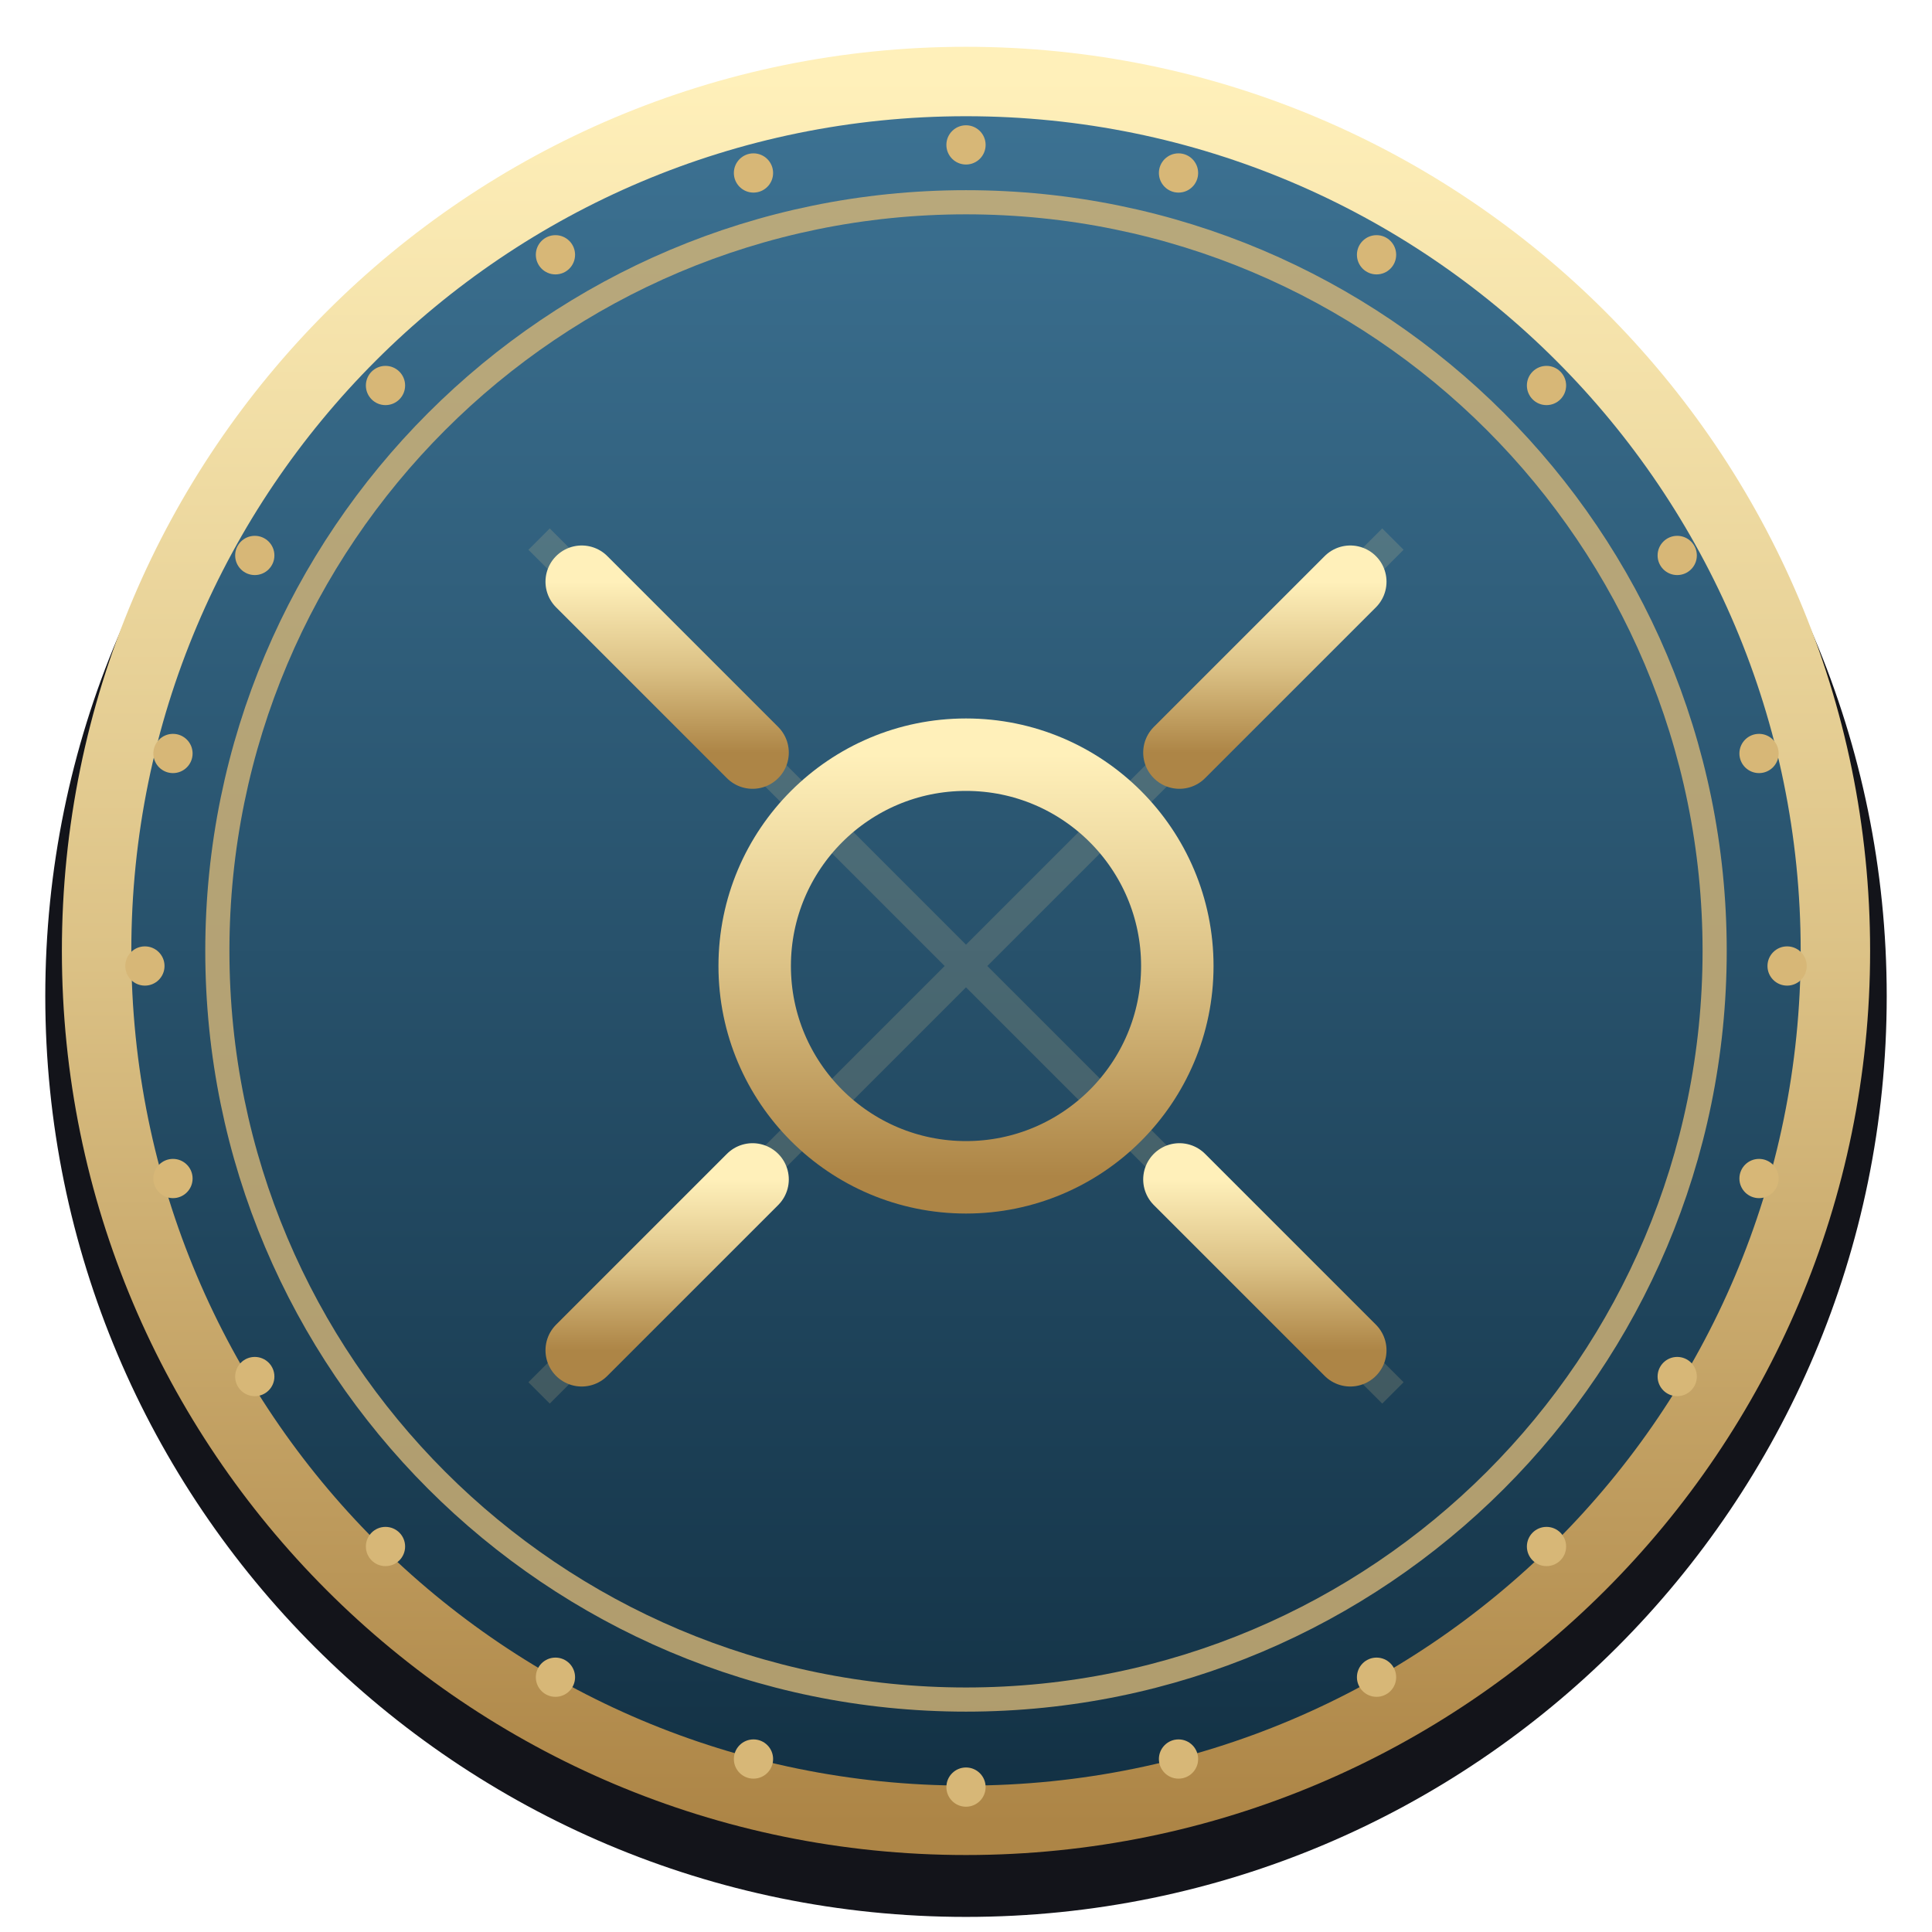
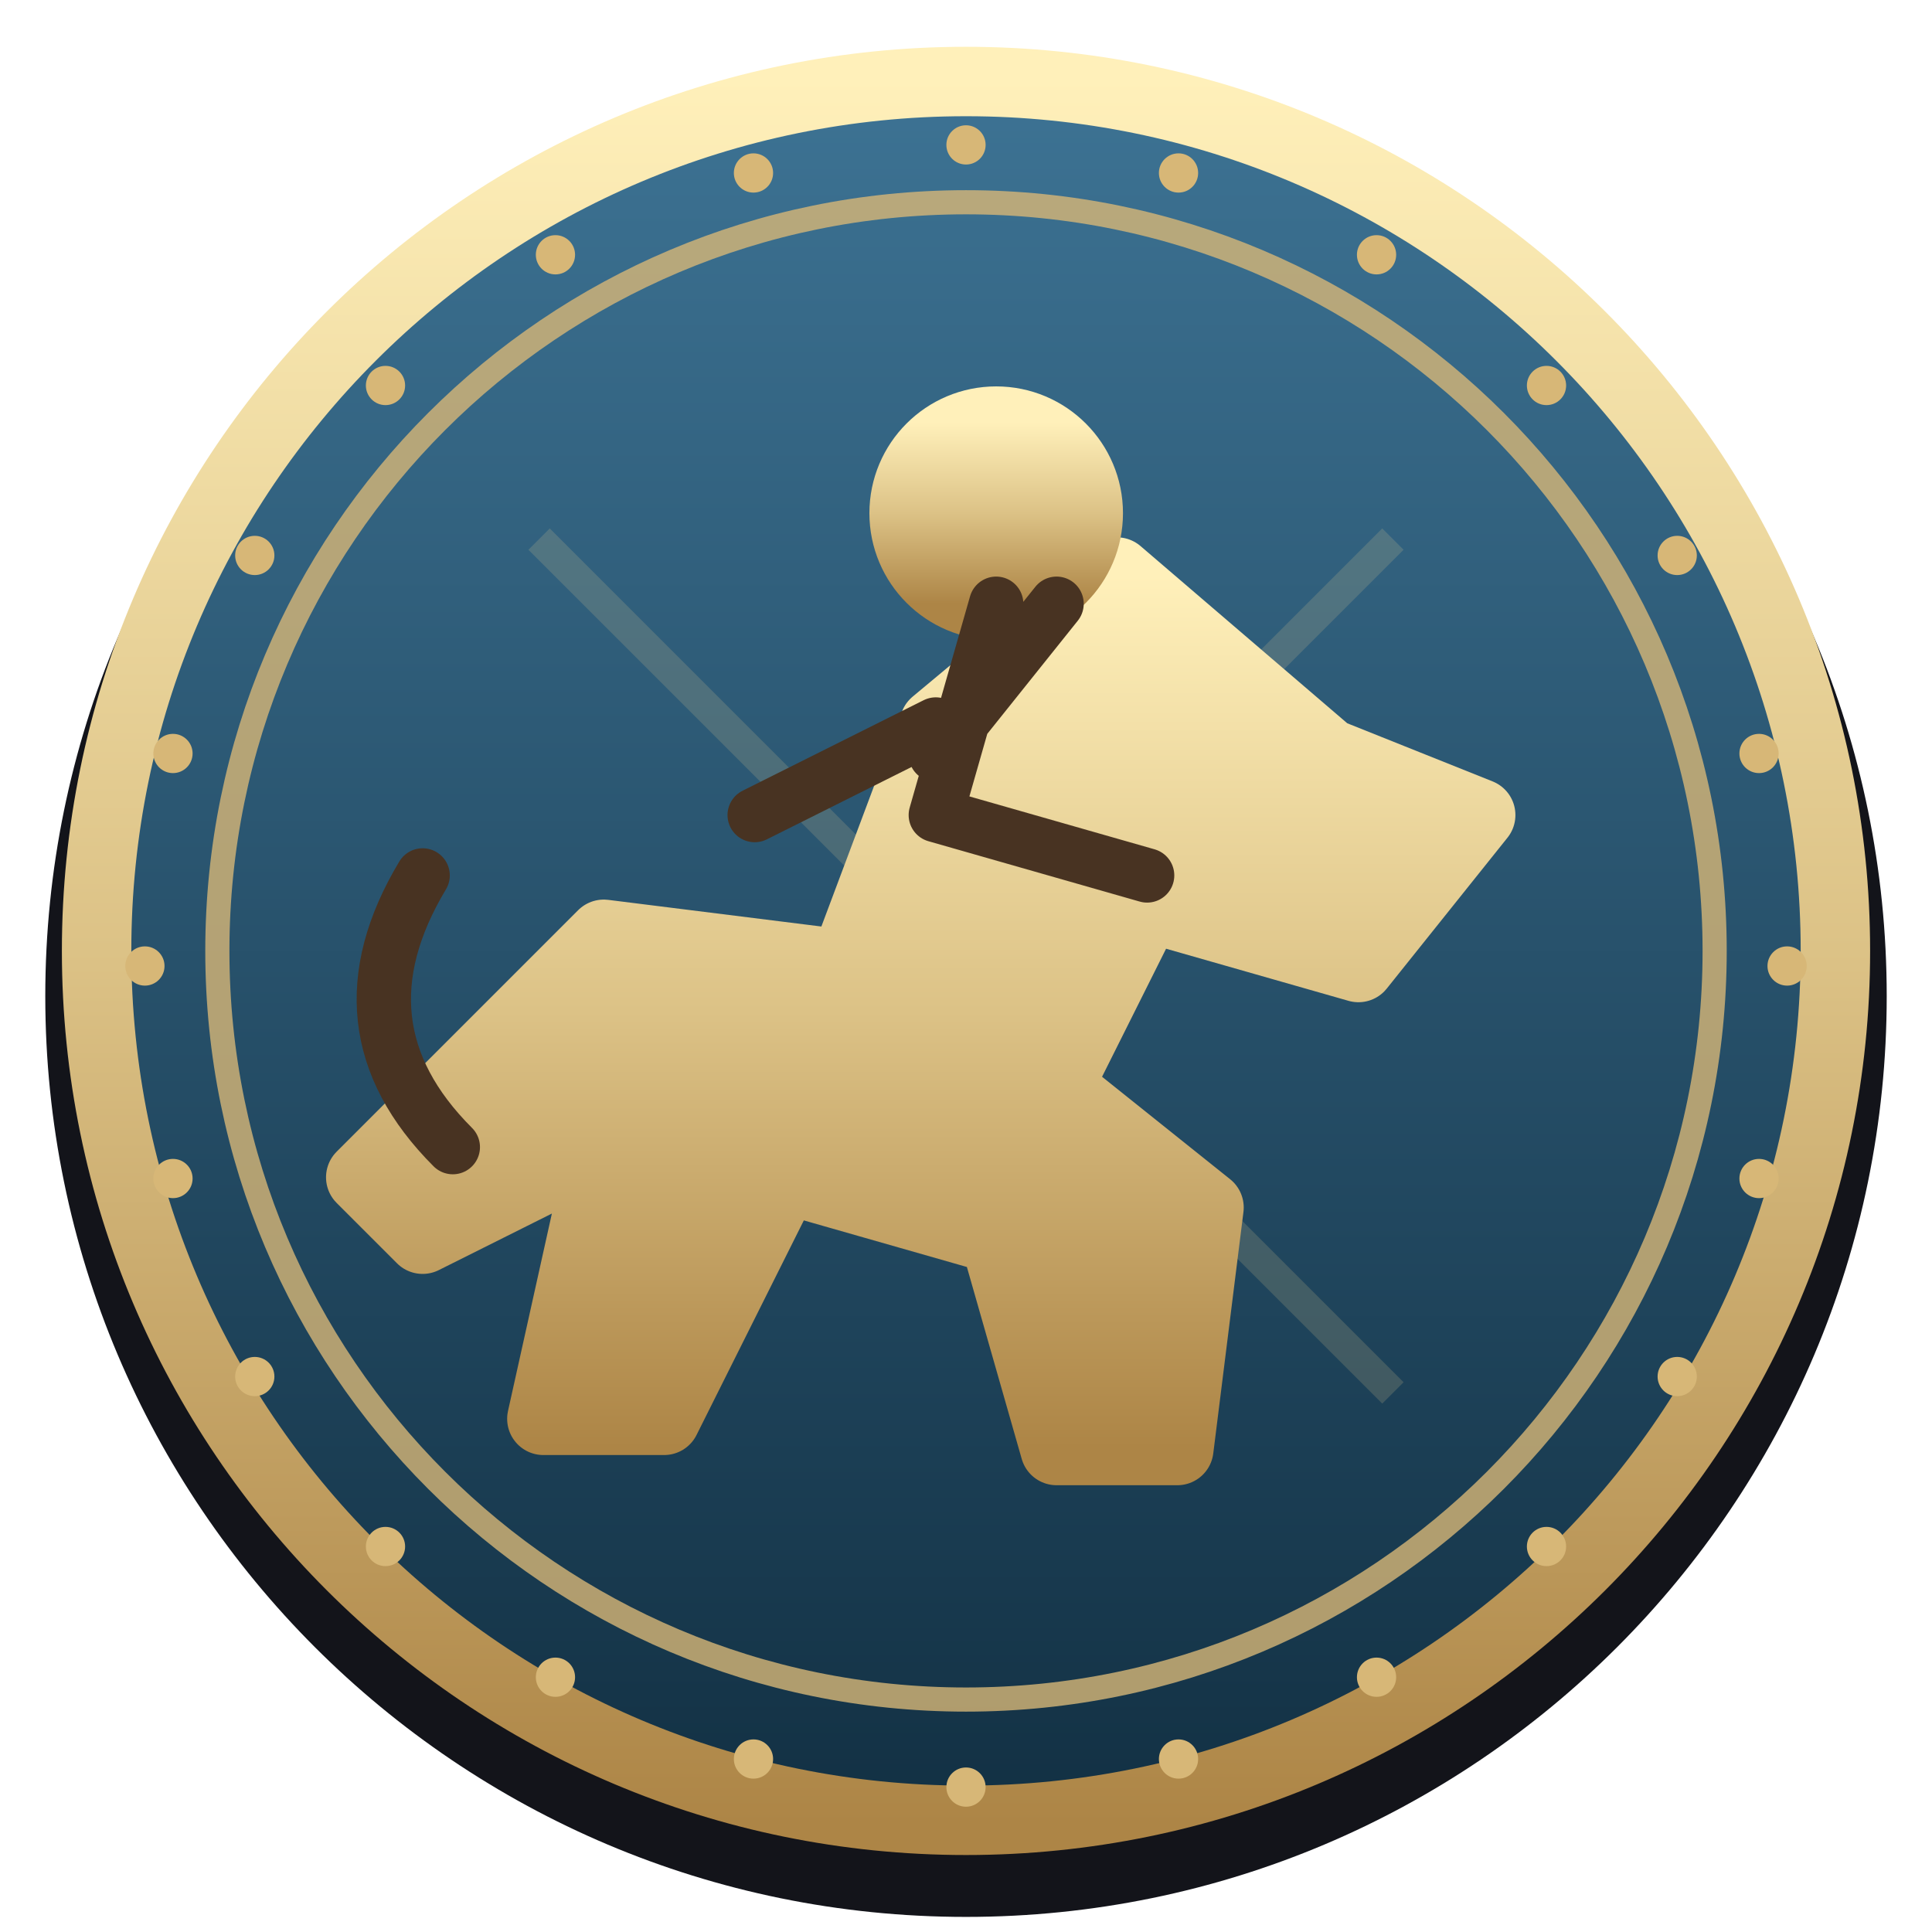
<svg xmlns="http://www.w3.org/2000/svg" width="64" height="64" viewBox="0 0 64 64">
  <defs>
    <linearGradient id="field" x1="0" y1="0" x2="0" y2="1">
      <stop stop-color="#3d7394" />
      <stop offset="1" stop-color="#123043" />
    </linearGradient>
    <linearGradient id="gold" x1="0" y1="0" x2="0" y2="1">
      <stop stop-color="#fff0ba" />
      <stop offset=".5" stop-color="#dcc286" />
      <stop offset="1" stop-color="#ad8546" />
    </linearGradient>
  </defs>
  <circle cx="32" cy="33" r="30.5" fill="#13141a" />
  <circle cx="32" cy="31.5" r="28.8" fill="url(#field)" stroke="url(#gold)" stroke-width="2.3" />
  <g fill="#d7b777">
    <circle cx="59.20" cy="32.00" r=".65" />
    <circle cx="58.27" cy="39.04" r=".65" />
    <circle cx="55.56" cy="45.60" r=".65" />
    <circle cx="51.23" cy="51.23" r=".65" />
    <circle cx="45.60" cy="55.56" r=".65" />
    <circle cx="39.04" cy="58.27" r=".65" />
    <circle cx="32.00" cy="59.20" r=".65" />
    <circle cx="24.96" cy="58.27" r=".65" />
    <circle cx="18.40" cy="55.56" r=".65" />
    <circle cx="12.77" cy="51.23" r=".65" />
    <circle cx="8.44" cy="45.60" r=".65" />
    <circle cx="5.73" cy="39.04" r=".65" />
    <circle cx="4.80" cy="32.00" r=".65" />
    <circle cx="5.73" cy="24.96" r=".65" />
    <circle cx="8.44" cy="18.40" r=".65" />
    <circle cx="12.77" cy="12.77" r=".65" />
    <circle cx="18.40" cy="8.44" r=".65" />
    <circle cx="24.96" cy="5.73" r=".65" />
    <circle cx="32.00" cy="4.80" r=".65" />
    <circle cx="39.04" cy="5.73" r=".65" />
    <circle cx="45.60" cy="8.44" r=".65" />
    <circle cx="51.23" cy="12.77" r=".65" />
    <circle cx="55.56" cy="18.40" r=".65" />
    <circle cx="58.27" cy="24.96" r=".65" />
  </g>
  <circle cx="32" cy="31.5" r="24.8" fill="none" stroke="#d7b777" stroke-width=".8" opacity=".8" />
  <path d="M12 32H52 M32 12V52" transform="rotate(135 32 32)" stroke="#e4cc91" stroke-width="1" opacity=".18" />
  <g fill="none" stroke="url(#gold)" stroke-width="2.4" stroke-linecap="round" stroke-linejoin="round">
-     <circle cx="32" cy="32" r="7" />
-     <path d="M42.00 32.00L50.00 32.00" />
-     <path d="M39.07 39.07L44.73 44.73" />
-     <path d="M32.00 42.00L32.00 50.00" />
-     <path d="M24.93 39.07L19.27 44.73" />
-     <path d="M22.00 32.00L14.00 32.00" />
-     <path d="M24.93 24.93L19.27 19.27" />
-     <path d="M32.00 22.00L32.00 14.00" />
-     <path d="M39.07 24.93L44.73 19.27" />
+     <path fill="url(#gold)" d="M12 39L20 31L28 32L31 24L37 19L44 25L49 27L45 32L38 30L35 36L40 40L39 48L35 48L33 41L26 39L22 47L18 47L20 38L14 41Z" />
+     <circle cx="33" cy="17" r="3" fill="url(#gold)" />
+     <path d="M33 20L31 27L38 29 M31 24L25 27 M31 25L35 20 M15 38Q11 34 14 29" stroke="#483322" stroke-width="1.8" />
  </g>
</svg>
